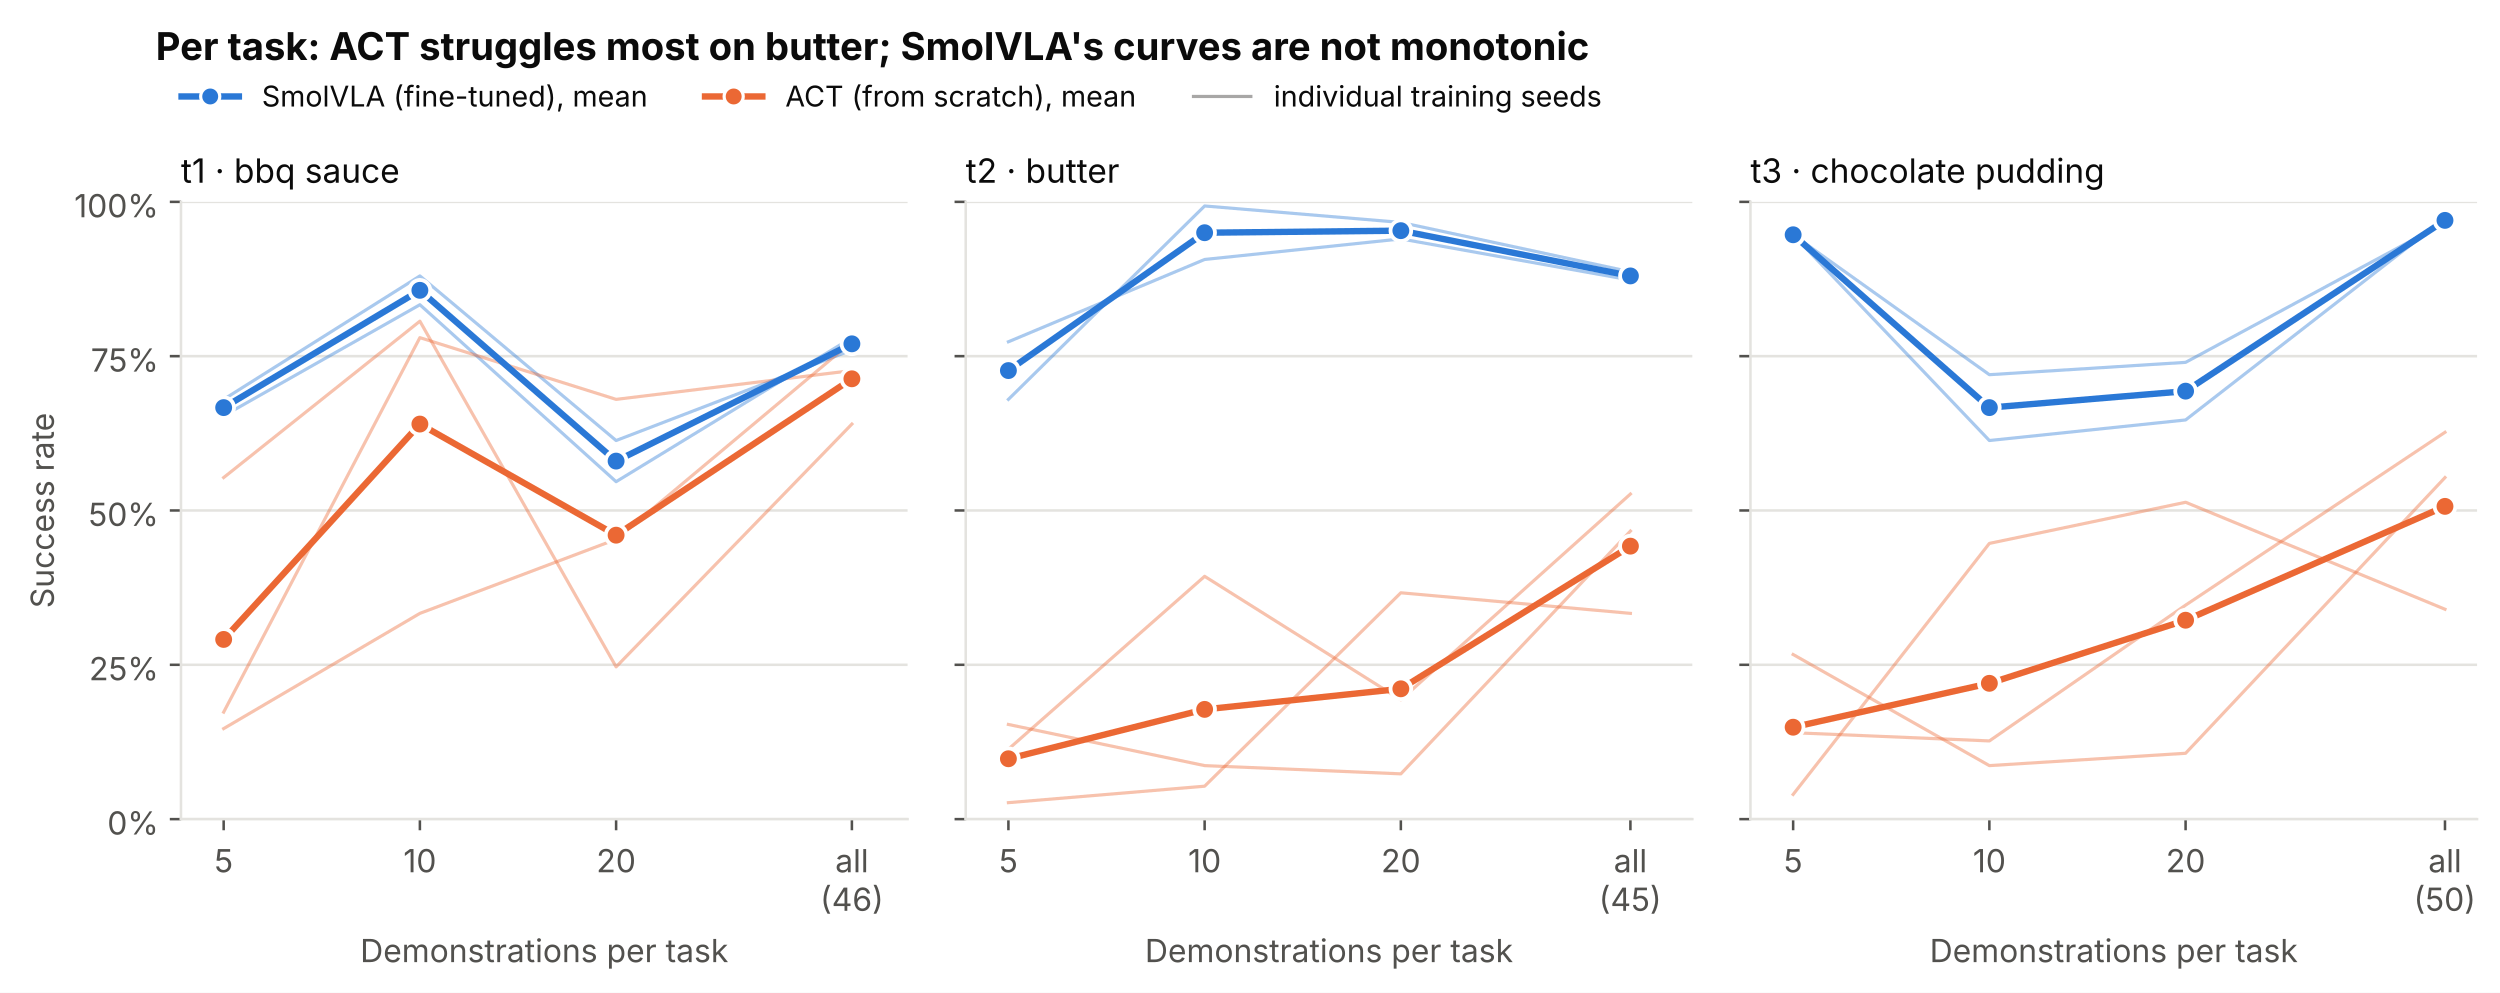
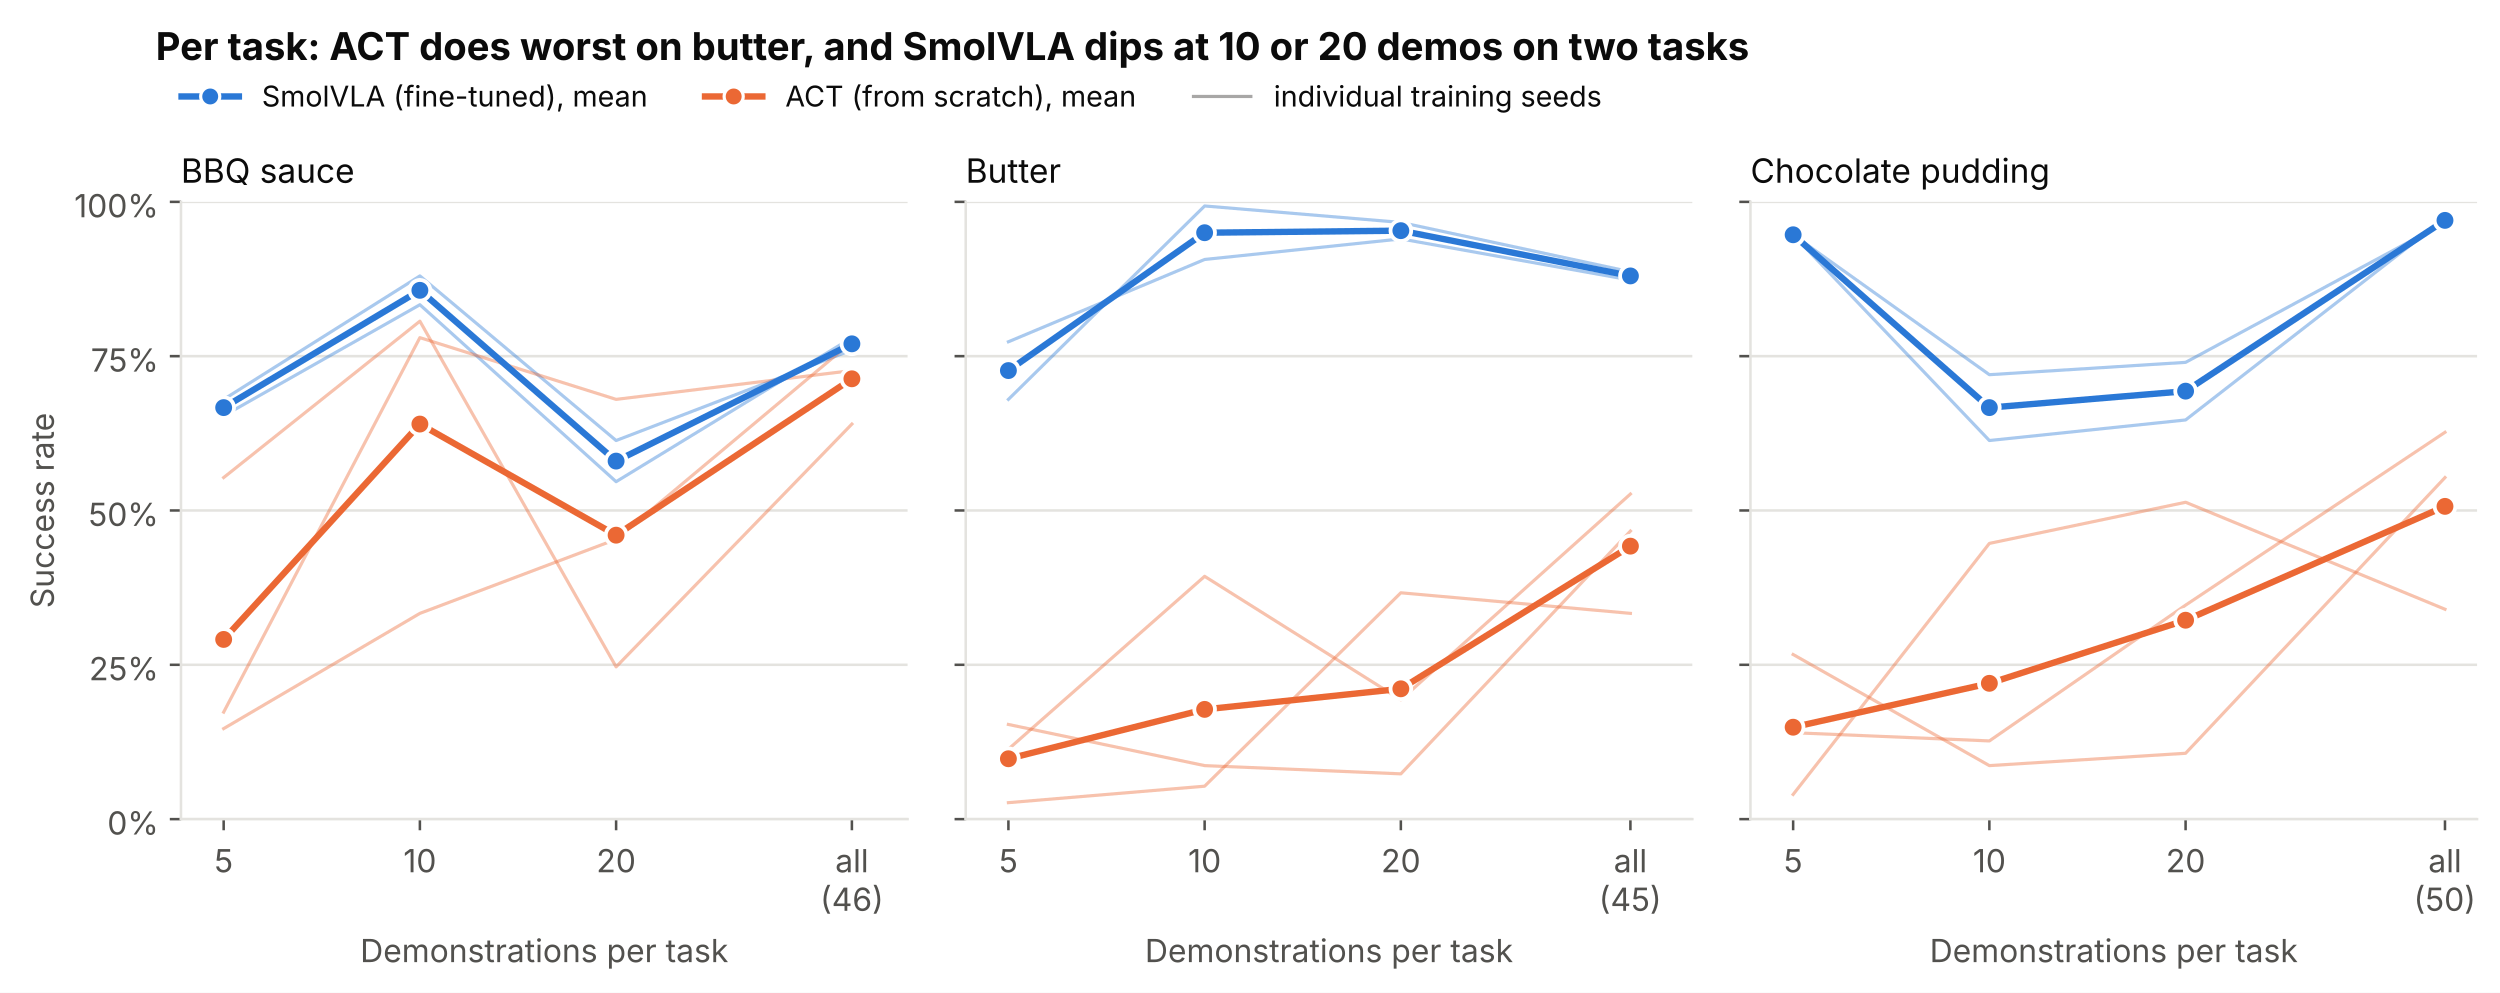
<svg xmlns="http://www.w3.org/2000/svg" xmlns:xlink="http://www.w3.org/1999/xlink" width="784.724pt" height="311.611pt" viewBox="0 0 784.724 311.611" version="1.1">
  <defs>
    <style type="text/css">*{stroke-linejoin: round; stroke-linecap: butt}</style>
  </defs>
  <g id="figure_1">
    <g id="patch_1">
      <path d="M 0 311.611  L 784.724 311.611  L 784.724 0  L 0 0  z " style="fill: #ffffff" />
    </g>
    <g id="axes_1">
      <g id="patch_2">
        <path d="M 56.804 257.112  L 284.88 257.112  L 284.88 63.36  L 56.804 63.36  z " style="fill: #ffffff" />
      </g>
      <g id="matplotlib.axis_1">
        <g id="xtick_1">
          <g id="line2d_1">
            <defs>
              <path id="ma58de46d80" d="M 0 0  L 0 3.5  " style="stroke: #52514e; stroke-width: 0.8" />
            </defs>
            <g>
              <use xlink:href="#ma58de46d80" x="70.206" y="257.112" style="fill: #52514e; stroke: #52514e; stroke-width: 0.8" />
            </g>
          </g>
          <g id="text_1">
-             <text style="font-size: 10px; font-family: 'Inter', 'DejaVu Sans', 'Bitstream Vera Sans', 'Computer Modern Sans Serif', 'Lucida Grande', 'Verdana', 'Geneva', 'Lucid', 'Arial', 'Helvetica', 'Avant Garde', sans-serif; text-anchor: middle; fill: #52514e" x="70.206" y="273.8" transform="rotate(-0 70.20617 273.7995)">5</text>
+             <text style="font-size: 10px; font-family: 'Inter', 'DejaVu Sans', sans-serif; text-anchor: middle; fill: #52514e" x="70.206" y="273.8" transform="rotate(-0 70.20617 273.7995)">5</text>
          </g>
        </g>
        <g id="xtick_2">
          <g id="line2d_2">
            <g>
              <use xlink:href="#ma58de46d80" x="131.798" y="257.112" style="fill: #52514e; stroke: #52514e; stroke-width: 0.8" />
            </g>
          </g>
          <g id="text_2">
-             <text style="font-size: 10px; font-family: 'Inter', 'DejaVu Sans', 'Bitstream Vera Sans', 'Computer Modern Sans Serif', 'Lucida Grande', 'Verdana', 'Geneva', 'Lucid', 'Arial', 'Helvetica', 'Avant Garde', sans-serif; text-anchor: middle; fill: #52514e" x="131.798" y="273.8" transform="rotate(-0 131.7981 273.7995)">10</text>
+             <text style="font-size: 10px; font-family: 'Inter', 'DejaVu Sans', sans-serif; text-anchor: middle; fill: #52514e" x="131.798" y="273.8" transform="rotate(-0 131.7981 273.7995)">10</text>
          </g>
        </g>
        <g id="xtick_3">
          <g id="line2d_3">
            <g>
              <use xlink:href="#ma58de46d80" x="193.39" y="257.112" style="fill: #52514e; stroke: #52514e; stroke-width: 0.8" />
            </g>
          </g>
          <g id="text_3">
-             <text style="font-size: 10px; font-family: 'Inter', 'DejaVu Sans', 'Bitstream Vera Sans', 'Computer Modern Sans Serif', 'Lucida Grande', 'Verdana', 'Geneva', 'Lucid', 'Arial', 'Helvetica', 'Avant Garde', sans-serif; text-anchor: middle; fill: #52514e" x="193.39" y="273.8" transform="rotate(-0 193.39 273.7995)">20</text>
+             <text style="font-size: 10px; font-family: 'Inter', 'DejaVu Sans', sans-serif; text-anchor: middle; fill: #52514e" x="193.39" y="273.8" transform="rotate(-0 193.39 273.7995)">20</text>
          </g>
        </g>
        <g id="xtick_4">
          <g id="line2d_4">
            <g>
              <use xlink:href="#ma58de46d80" x="267.401" y="257.112" style="fill: #52514e; stroke: #52514e; stroke-width: 0.8" />
            </g>
          </g>
          <g id="text_4">
-             <text style="font-size: 10px; font-family: 'Inter', 'DejaVu Sans', 'Bitstream Vera Sans', 'Computer Modern Sans Serif', 'Lucida Grande', 'Verdana', 'Geneva', 'Lucid', 'Arial', 'Helvetica', 'Avant Garde', sans-serif; fill: #52514e" transform="translate(262.1712 273.7995)">all</text>
-             <text style="font-size: 10px; font-family: 'Inter', 'DejaVu Sans', 'Bitstream Vera Sans', 'Computer Modern Sans Serif', 'Lucida Grande', 'Verdana', 'Geneva', 'Lucid', 'Arial', 'Helvetica', 'Avant Garde', sans-serif; fill: #52514e" transform="translate(257.4236 285.8991)">(46)</text>
+             <text style="font-size: 10px; font-family: 'Inter', 'DejaVu Sans', sans-serif; fill: #52514e" transform="translate(262.1712 273.7995)">all</text>
+             <text style="font-size: 10px; font-family: 'Inter', 'DejaVu Sans', sans-serif; fill: #52514e" transform="translate(257.4236 285.8991)">(46)</text>
          </g>
        </g>
        <g id="text_5">
-           <text style="font-size: 10px; font-family: 'Inter', 'DejaVu Sans', 'Bitstream Vera Sans', 'Computer Modern Sans Serif', 'Lucida Grande', 'Verdana', 'Geneva', 'Lucid', 'Arial', 'Helvetica', 'Avant Garde', sans-serif; text-anchor: middle; fill: #52514e" x="170.842" y="301.999" transform="rotate(-0 170.8423 301.9987)">Demonstrations per task</text>
+           <text style="font-size: 10px; font-family: 'Inter', 'DejaVu Sans', sans-serif; text-anchor: middle; fill: #52514e" x="170.842" y="301.999" transform="rotate(-0 170.8423 301.9987)">Demonstrations per task</text>
        </g>
      </g>
      <g id="matplotlib.axis_2">
        <g id="ytick_1">
          <g id="line2d_5">
            <path d="M 56.804 257.112  L 284.88 257.112  " clip-path="url(#p04a5ab0f74)" style="fill: none; stroke: #e4e3df; stroke-width: 0.8; stroke-linecap: square" />
          </g>
          <g id="line2d_6">
            <defs>
              <path id="me9674b7a8d" d="M 0 0  L -3.5 0  " style="stroke: #52514e; stroke-width: 0.8" />
            </defs>
            <g>
              <use xlink:href="#me9674b7a8d" x="56.804" y="257.112" style="fill: #52514e; stroke: #52514e; stroke-width: 0.8" />
            </g>
          </g>
          <g id="text_6">
-             <text style="font-size: 10px; font-family: 'Inter', 'DejaVu Sans', 'Bitstream Vera Sans', 'Computer Modern Sans Serif', 'Lucida Grande', 'Verdana', 'Geneva', 'Lucid', 'Arial', 'Helvetica', 'Avant Garde', sans-serif; text-anchor: end; fill: #52514e" x="49.804" y="261.956" transform="rotate(-0 49.8043 261.9558)">0%</text>
+             <text style="font-size: 10px; font-family: 'Inter', 'DejaVu Sans', sans-serif; text-anchor: end; fill: #52514e" x="49.804" y="261.956" transform="rotate(-0 49.8043 261.9558)">0%</text>
          </g>
        </g>
        <g id="ytick_2">
          <g id="line2d_7">
            <path d="M 56.804 208.674  L 284.88 208.674  " clip-path="url(#p04a5ab0f74)" style="fill: none; stroke: #e4e3df; stroke-width: 0.8; stroke-linecap: square" />
          </g>
          <g id="line2d_8">
            <g>
              <use xlink:href="#me9674b7a8d" x="56.804" y="208.674" style="fill: #52514e; stroke: #52514e; stroke-width: 0.8" />
            </g>
          </g>
          <g id="text_7">
-             <text style="font-size: 10px; font-family: 'Inter', 'DejaVu Sans', 'Bitstream Vera Sans', 'Computer Modern Sans Serif', 'Lucida Grande', 'Verdana', 'Geneva', 'Lucid', 'Arial', 'Helvetica', 'Avant Garde', sans-serif; text-anchor: end; fill: #52514e" x="49.804" y="213.518" transform="rotate(-0 49.8043 213.5178)">25%</text>
+             <text style="font-size: 10px; font-family: 'Inter', 'DejaVu Sans', sans-serif; text-anchor: end; fill: #52514e" x="49.804" y="213.518" transform="rotate(-0 49.8043 213.5178)">25%</text>
          </g>
        </g>
        <g id="ytick_3">
          <g id="line2d_9">
            <path d="M 56.804 160.236  L 284.88 160.236  " clip-path="url(#p04a5ab0f74)" style="fill: none; stroke: #e4e3df; stroke-width: 0.8; stroke-linecap: square" />
          </g>
          <g id="line2d_10">
            <g>
              <use xlink:href="#me9674b7a8d" x="56.804" y="160.236" style="fill: #52514e; stroke: #52514e; stroke-width: 0.8" />
            </g>
          </g>
          <g id="text_8">
-             <text style="font-size: 10px; font-family: 'Inter', 'DejaVu Sans', 'Bitstream Vera Sans', 'Computer Modern Sans Serif', 'Lucida Grande', 'Verdana', 'Geneva', 'Lucid', 'Arial', 'Helvetica', 'Avant Garde', sans-serif; text-anchor: end; fill: #52514e" x="49.804" y="165.08" transform="rotate(-0 49.8043 165.0797)">50%</text>
+             <text style="font-size: 10px; font-family: 'Inter', 'DejaVu Sans', sans-serif; text-anchor: end; fill: #52514e" x="49.804" y="165.08" transform="rotate(-0 49.8043 165.0797)">50%</text>
          </g>
        </g>
        <g id="ytick_4">
          <g id="line2d_11">
            <path d="M 56.804 111.798  L 284.88 111.798  " clip-path="url(#p04a5ab0f74)" style="fill: none; stroke: #e4e3df; stroke-width: 0.8; stroke-linecap: square" />
          </g>
          <g id="line2d_12">
            <g>
              <use xlink:href="#me9674b7a8d" x="56.804" y="111.798" style="fill: #52514e; stroke: #52514e; stroke-width: 0.8" />
            </g>
          </g>
          <g id="text_9">
-             <text style="font-size: 10px; font-family: 'Inter', 'DejaVu Sans', 'Bitstream Vera Sans', 'Computer Modern Sans Serif', 'Lucida Grande', 'Verdana', 'Geneva', 'Lucid', 'Arial', 'Helvetica', 'Avant Garde', sans-serif; text-anchor: end; fill: #52514e" x="49.804" y="116.642" transform="rotate(-0 49.8043 116.6418)">75%</text>
+             <text style="font-size: 10px; font-family: 'Inter', 'DejaVu Sans', sans-serif; text-anchor: end; fill: #52514e" x="49.804" y="116.642" transform="rotate(-0 49.8043 116.6418)">75%</text>
          </g>
        </g>
        <g id="ytick_5">
          <g id="line2d_13">
            <path d="M 56.804 63.36  L 284.88 63.36  " clip-path="url(#p04a5ab0f74)" style="fill: none; stroke: #e4e3df; stroke-width: 0.8; stroke-linecap: square" />
          </g>
          <g id="line2d_14">
            <g>
              <use xlink:href="#me9674b7a8d" x="56.804" y="63.36" style="fill: #52514e; stroke: #52514e; stroke-width: 0.8" />
            </g>
          </g>
          <g id="text_10">
-             <text style="font-size: 10px; font-family: 'Inter', 'DejaVu Sans', 'Bitstream Vera Sans', 'Computer Modern Sans Serif', 'Lucida Grande', 'Verdana', 'Geneva', 'Lucid', 'Arial', 'Helvetica', 'Avant Garde', sans-serif; text-anchor: end; fill: #52514e" x="49.804" y="68.204" transform="rotate(-0 49.8043 68.20375)">100%</text>
+             <text style="font-size: 10px; font-family: 'Inter', 'DejaVu Sans', sans-serif; text-anchor: end; fill: #52514e" x="49.804" y="68.204" transform="rotate(-0 49.8043 68.20375)">100%</text>
          </g>
        </g>
        <g id="text_11">
-           <text style="font-size: 10px; font-family: 'Inter', 'DejaVu Sans', 'Bitstream Vera Sans', 'Computer Modern Sans Serif', 'Lucida Grande', 'Verdana', 'Geneva', 'Lucid', 'Arial', 'Helvetica', 'Avant Garde', sans-serif; text-anchor: middle; fill: #52514e" x="16.887" y="160.236" transform="rotate(-90 16.8875 160.236)">Success rate</text>
+           <text style="font-size: 10px; font-family: 'Inter', 'DejaVu Sans', sans-serif; text-anchor: middle; fill: #52514e" x="16.887" y="160.236" transform="rotate(-90 16.8875 160.236)">Success rate</text>
        </g>
      </g>
      <g id="line2d_15">
        <path d="M 70.206 130.527  L 131.798 95.652  L 193.39 151.194  L 267.401 105.985  " clip-path="url(#p04a5ab0f74)" style="fill: none; stroke: #2a78d6; stroke-opacity: 0.4; stroke-linecap: square" />
      </g>
      <g id="line2d_16">
        <path d="M 70.206 125.361  L 131.798 86.61  L 193.39 138.277  L 267.401 109.86  " clip-path="url(#p04a5ab0f74)" style="fill: none; stroke: #2a78d6; stroke-opacity: 0.4; stroke-linecap: square" />
      </g>
      <g id="line2d_17">
        <path d="M 70.206 228.695  L 131.798 192.528  L 193.39 169.278  L 267.401 107.277  " clip-path="url(#p04a5ab0f74)" style="fill: none; stroke: #eb6834; stroke-opacity: 0.4; stroke-linecap: square" />
      </g>
      <g id="line2d_18">
        <path d="M 70.206 223.528  L 131.798 105.985  L 193.39 125.361  L 267.401 116.319  " clip-path="url(#p04a5ab0f74)" style="fill: none; stroke: #eb6834; stroke-opacity: 0.4; stroke-linecap: square" />
      </g>
      <g id="line2d_19">
        <path d="M 70.206 149.903  L 131.798 100.819  L 193.39 209.32  L 267.401 133.111  " clip-path="url(#p04a5ab0f74)" style="fill: none; stroke: #eb6834; stroke-opacity: 0.4; stroke-linecap: square" />
      </g>
      <g id="patch_3">
        <path d="M 56.804 257.112  L 56.804 63.36  " style="fill: none; stroke: #e4e3df; stroke-width: 0.8; stroke-linejoin: miter; stroke-linecap: square" />
      </g>
      <g id="patch_4">
        <path d="M 56.804 257.112  L 284.88 257.112  " style="fill: none; stroke: #e4e3df; stroke-width: 0.8; stroke-linejoin: miter; stroke-linecap: square" />
      </g>
      <g id="line2d_20">
        <path d="M 70.206 127.944  L 131.798 91.131  L 193.39 144.736  L 267.401 107.923  " clip-path="url(#p04a5ab0f74)" style="fill: none; stroke: #2a78d6; stroke-width: 2; stroke-linecap: square" />
        <defs>
          <path id="m7730d9a5c6" d="M 0 3.25  C 0.862 3.25 1.689 2.908 2.298 2.298  C 2.908 1.689 3.25 0.862 3.25 0  C 3.25 -0.862 2.908 -1.689 2.298 -2.298  C 1.689 -2.908 0.862 -3.25 0 -3.25  C -0.862 -3.25 -1.689 -2.908 -2.298 -2.298  C -2.908 -1.689 -3.25 -0.862 -3.25 0  C -3.25 0.862 -2.908 1.689 -2.298 2.298  C -1.689 2.908 -0.862 3.25 0 3.25  z " style="stroke: #ffffff; stroke-width: 1.2" />
        </defs>
        <g clip-path="url(#p04a5ab0f74)">
          <use xlink:href="#m7730d9a5c6" x="70.206" y="127.944" style="fill: #2a78d6; stroke: #ffffff; stroke-width: 1.2" />
          <use xlink:href="#m7730d9a5c6" x="131.798" y="91.131" style="fill: #2a78d6; stroke: #ffffff; stroke-width: 1.2" />
          <use xlink:href="#m7730d9a5c6" x="193.39" y="144.736" style="fill: #2a78d6; stroke: #ffffff; stroke-width: 1.2" />
          <use xlink:href="#m7730d9a5c6" x="267.401" y="107.923" style="fill: #2a78d6; stroke: #ffffff; stroke-width: 1.2" />
        </g>
      </g>
      <g id="line2d_21">
        <path d="M 70.206 200.709  L 131.798 133.111  L 193.39 167.986  L 267.401 118.902  " clip-path="url(#p04a5ab0f74)" style="fill: none; stroke: #eb6834; stroke-width: 2; stroke-linecap: square" />
        <defs>
          <path id="mff84bdecba" d="M 0 3.25  C 0.862 3.25 1.689 2.908 2.298 2.298  C 2.908 1.689 3.25 0.862 3.25 0  C 3.25 -0.862 2.908 -1.689 2.298 -2.298  C 1.689 -2.908 0.862 -3.25 0 -3.25  C -0.862 -3.25 -1.689 -2.908 -2.298 -2.298  C -2.908 -1.689 -3.25 -0.862 -3.25 0  C -3.25 0.862 -2.908 1.689 -2.298 2.298  C -1.689 2.908 -0.862 3.25 0 3.25  z " style="stroke: #ffffff; stroke-width: 1.2" />
        </defs>
        <g clip-path="url(#p04a5ab0f74)">
          <use xlink:href="#mff84bdecba" x="70.206" y="200.709" style="fill: #eb6834; stroke: #ffffff; stroke-width: 1.2" />
          <use xlink:href="#mff84bdecba" x="131.798" y="133.111" style="fill: #eb6834; stroke: #ffffff; stroke-width: 1.2" />
          <use xlink:href="#mff84bdecba" x="193.39" y="167.986" style="fill: #eb6834; stroke: #ffffff; stroke-width: 1.2" />
          <use xlink:href="#mff84bdecba" x="267.401" y="118.902" style="fill: #eb6834; stroke: #ffffff; stroke-width: 1.2" />
        </g>
      </g>
      <g id="text_12">
-         <text style="font-size: 10.5px; font-family: 'Inter', 'DejaVu Sans', 'Bitstream Vera Sans', 'Computer Modern Sans Serif', 'Lucida Grande', 'Verdana', 'Geneva', 'Lucid', 'Arial', 'Helvetica', 'Avant Garde', sans-serif; text-anchor: start; fill: #0b0b0b" x="56.804" y="57.36" transform="rotate(-0 56.8043 57.36)">t1 · bbq sauce</text>
+         <text style="font-size: 10.5px; font-family: 'Inter', 'DejaVu Sans', sans-serif; text-anchor: start; fill: #0b0b0b" x="56.804" y="57.36" transform="rotate(-0 56.8043 57.36)">BBQ sauce</text>
      </g>
    </g>
    <g id="axes_2">
      <g id="patch_5">
        <path d="M 303.126 257.112  L 531.202 257.112  L 531.202 63.36  L 303.126 63.36  z " style="fill: #ffffff" />
      </g>
      <g id="matplotlib.axis_3">
        <g id="xtick_5">
          <g id="line2d_22">
            <g>
              <use xlink:href="#ma58de46d80" x="316.528" y="257.112" style="fill: #52514e; stroke: #52514e; stroke-width: 0.8" />
            </g>
          </g>
          <g id="text_13">
-             <text style="font-size: 10px; font-family: 'Inter', 'DejaVu Sans', 'Bitstream Vera Sans', 'Computer Modern Sans Serif', 'Lucida Grande', 'Verdana', 'Geneva', 'Lucid', 'Arial', 'Helvetica', 'Avant Garde', sans-serif; text-anchor: middle; fill: #52514e" x="316.528" y="273.8" transform="rotate(-0 316.5282 273.7995)">5</text>
+             <text style="font-size: 10px; font-family: 'Inter', 'DejaVu Sans', sans-serif; text-anchor: middle; fill: #52514e" x="316.528" y="273.8" transform="rotate(-0 316.5282 273.7995)">5</text>
          </g>
        </g>
        <g id="xtick_6">
          <g id="line2d_23">
            <g>
              <use xlink:href="#ma58de46d80" x="378.12" y="257.112" style="fill: #52514e; stroke: #52514e; stroke-width: 0.8" />
            </g>
          </g>
          <g id="text_14">
-             <text style="font-size: 10px; font-family: 'Inter', 'DejaVu Sans', 'Bitstream Vera Sans', 'Computer Modern Sans Serif', 'Lucida Grande', 'Verdana', 'Geneva', 'Lucid', 'Arial', 'Helvetica', 'Avant Garde', sans-serif; text-anchor: middle; fill: #52514e" x="378.12" y="273.8" transform="rotate(-0 378.1201 273.7995)">10</text>
+             <text style="font-size: 10px; font-family: 'Inter', 'DejaVu Sans', sans-serif; text-anchor: middle; fill: #52514e" x="378.12" y="273.8" transform="rotate(-0 378.1201 273.7995)">10</text>
          </g>
        </g>
        <g id="xtick_7">
          <g id="line2d_24">
            <g>
              <use xlink:href="#ma58de46d80" x="439.712" y="257.112" style="fill: #52514e; stroke: #52514e; stroke-width: 0.8" />
            </g>
          </g>
          <g id="text_15">
-             <text style="font-size: 10px; font-family: 'Inter', 'DejaVu Sans', 'Bitstream Vera Sans', 'Computer Modern Sans Serif', 'Lucida Grande', 'Verdana', 'Geneva', 'Lucid', 'Arial', 'Helvetica', 'Avant Garde', sans-serif; text-anchor: middle; fill: #52514e" x="439.712" y="273.8" transform="rotate(-0 439.712 273.7995)">20</text>
+             <text style="font-size: 10px; font-family: 'Inter', 'DejaVu Sans', sans-serif; text-anchor: middle; fill: #52514e" x="439.712" y="273.8" transform="rotate(-0 439.712 273.7995)">20</text>
          </g>
        </g>
        <g id="xtick_8">
          <g id="line2d_25">
            <g>
              <use xlink:href="#ma58de46d80" x="511.77" y="257.112" style="fill: #52514e; stroke: #52514e; stroke-width: 0.8" />
            </g>
          </g>
          <g id="text_16">
-             <text style="font-size: 10px; font-family: 'Inter', 'DejaVu Sans', 'Bitstream Vera Sans', 'Computer Modern Sans Serif', 'Lucida Grande', 'Verdana', 'Geneva', 'Lucid', 'Arial', 'Helvetica', 'Avant Garde', sans-serif; fill: #52514e" transform="translate(506.5402 273.7995)">all</text>
-             <text style="font-size: 10px; font-family: 'Inter', 'DejaVu Sans', 'Bitstream Vera Sans', 'Computer Modern Sans Serif', 'Lucida Grande', 'Verdana', 'Geneva', 'Lucid', 'Arial', 'Helvetica', 'Avant Garde', sans-serif; fill: #52514e" transform="translate(501.8535 285.8991)">(45)</text>
+             <text style="font-size: 10px; font-family: 'Inter', 'DejaVu Sans', sans-serif; fill: #52514e" transform="translate(506.5402 273.7995)">all</text>
+             <text style="font-size: 10px; font-family: 'Inter', 'DejaVu Sans', sans-serif; fill: #52514e" transform="translate(501.8535 285.8991)">(45)</text>
          </g>
        </g>
        <g id="text_17">
-           <text style="font-size: 10px; font-family: 'Inter', 'DejaVu Sans', 'Bitstream Vera Sans', 'Computer Modern Sans Serif', 'Lucida Grande', 'Verdana', 'Geneva', 'Lucid', 'Arial', 'Helvetica', 'Avant Garde', sans-serif; text-anchor: middle; fill: #52514e" x="417.164" y="301.999" transform="rotate(-0 417.1643 301.9987)">Demonstrations per task</text>
+           <text style="font-size: 10px; font-family: 'Inter', 'DejaVu Sans', sans-serif; text-anchor: middle; fill: #52514e" x="417.164" y="301.999" transform="rotate(-0 417.1643 301.9987)">Demonstrations per task</text>
        </g>
      </g>
      <g id="matplotlib.axis_4">
        <g id="ytick_6">
          <g id="line2d_26">
            <path d="M 303.126 257.112  L 531.202 257.112  " clip-path="url(#pe6af8630fd)" style="fill: none; stroke: #e4e3df; stroke-width: 0.8; stroke-linecap: square" />
          </g>
          <g id="line2d_27">
            <g>
              <use xlink:href="#me9674b7a8d" x="303.126" y="257.112" style="fill: #52514e; stroke: #52514e; stroke-width: 0.8" />
            </g>
          </g>
        </g>
        <g id="ytick_7">
          <g id="line2d_28">
            <path d="M 303.126 208.674  L 531.202 208.674  " clip-path="url(#pe6af8630fd)" style="fill: none; stroke: #e4e3df; stroke-width: 0.8; stroke-linecap: square" />
          </g>
          <g id="line2d_29">
            <g>
              <use xlink:href="#me9674b7a8d" x="303.126" y="208.674" style="fill: #52514e; stroke: #52514e; stroke-width: 0.8" />
            </g>
          </g>
        </g>
        <g id="ytick_8">
          <g id="line2d_30">
            <path d="M 303.126 160.236  L 531.202 160.236  " clip-path="url(#pe6af8630fd)" style="fill: none; stroke: #e4e3df; stroke-width: 0.8; stroke-linecap: square" />
          </g>
          <g id="line2d_31">
            <g>
              <use xlink:href="#me9674b7a8d" x="303.126" y="160.236" style="fill: #52514e; stroke: #52514e; stroke-width: 0.8" />
            </g>
          </g>
        </g>
        <g id="ytick_9">
          <g id="line2d_32">
            <path d="M 303.126 111.798  L 531.202 111.798  " clip-path="url(#pe6af8630fd)" style="fill: none; stroke: #e4e3df; stroke-width: 0.8; stroke-linecap: square" />
          </g>
          <g id="line2d_33">
            <g>
              <use xlink:href="#me9674b7a8d" x="303.126" y="111.798" style="fill: #52514e; stroke: #52514e; stroke-width: 0.8" />
            </g>
          </g>
        </g>
        <g id="ytick_10">
          <g id="line2d_34">
            <path d="M 303.126 63.36  L 531.202 63.36  " clip-path="url(#pe6af8630fd)" style="fill: none; stroke: #e4e3df; stroke-width: 0.8; stroke-linecap: square" />
          </g>
          <g id="line2d_35">
            <g>
              <use xlink:href="#me9674b7a8d" x="303.126" y="63.36" style="fill: #52514e; stroke: #52514e; stroke-width: 0.8" />
            </g>
          </g>
        </g>
      </g>
      <g id="line2d_36">
        <path d="M 316.528 125.361  L 378.12 64.652  L 439.712 69.818  L 511.77 85.319  " clip-path="url(#pe6af8630fd)" style="fill: none; stroke: #2a78d6; stroke-opacity: 0.4; stroke-linecap: square" />
      </g>
      <g id="line2d_37">
        <path d="M 316.528 107.277  L 378.12 81.444  L 439.712 74.985  L 511.77 87.902  " clip-path="url(#pe6af8630fd)" style="fill: none; stroke: #2a78d6; stroke-opacity: 0.4; stroke-linecap: square" />
      </g>
      <g id="line2d_38">
        <path d="M 316.528 251.945  L 378.12 246.779  L 439.712 186.07  L 511.77 192.528  " clip-path="url(#pe6af8630fd)" style="fill: none; stroke: #eb6834; stroke-opacity: 0.4; stroke-linecap: square" />
      </g>
      <g id="line2d_39">
        <path d="M 316.528 235.153  L 378.12 180.903  L 439.712 219.653  L 511.77 155.069  " clip-path="url(#pe6af8630fd)" style="fill: none; stroke: #eb6834; stroke-opacity: 0.4; stroke-linecap: square" />
      </g>
      <g id="line2d_40">
        <path d="M 316.528 227.403  L 378.12 240.32  L 439.712 242.904  L 511.77 166.694  " clip-path="url(#pe6af8630fd)" style="fill: none; stroke: #eb6834; stroke-opacity: 0.4; stroke-linecap: square" />
      </g>
      <g id="patch_6">
        <path d="M 303.126 257.112  L 303.126 63.36  " style="fill: none; stroke: #e4e3df; stroke-width: 0.8; stroke-linejoin: miter; stroke-linecap: square" />
      </g>
      <g id="patch_7">
        <path d="M 303.126 257.112  L 531.202 257.112  " style="fill: none; stroke: #e4e3df; stroke-width: 0.8; stroke-linejoin: miter; stroke-linecap: square" />
      </g>
      <g id="line2d_41">
        <path d="M 316.528 116.319  L 378.12 73.048  L 439.712 72.402  L 511.77 86.61  " clip-path="url(#pe6af8630fd)" style="fill: none; stroke: #2a78d6; stroke-width: 2; stroke-linecap: square" />
        <g clip-path="url(#pe6af8630fd)">
          <use xlink:href="#m7730d9a5c6" x="316.528" y="116.319" style="fill: #2a78d6; stroke: #ffffff; stroke-width: 1.2" />
          <use xlink:href="#m7730d9a5c6" x="378.12" y="73.048" style="fill: #2a78d6; stroke: #ffffff; stroke-width: 1.2" />
          <use xlink:href="#m7730d9a5c6" x="439.712" y="72.402" style="fill: #2a78d6; stroke: #ffffff; stroke-width: 1.2" />
          <use xlink:href="#m7730d9a5c6" x="511.77" y="86.61" style="fill: #2a78d6; stroke: #ffffff; stroke-width: 1.2" />
        </g>
      </g>
      <g id="line2d_42">
        <path d="M 316.528 238.167  L 378.12 222.667  L 439.712 216.209  L 511.77 171.431  " clip-path="url(#pe6af8630fd)" style="fill: none; stroke: #eb6834; stroke-width: 2; stroke-linecap: square" />
        <g clip-path="url(#pe6af8630fd)">
          <use xlink:href="#mff84bdecba" x="316.528" y="238.167" style="fill: #eb6834; stroke: #ffffff; stroke-width: 1.2" />
          <use xlink:href="#mff84bdecba" x="378.12" y="222.667" style="fill: #eb6834; stroke: #ffffff; stroke-width: 1.2" />
          <use xlink:href="#mff84bdecba" x="439.712" y="216.209" style="fill: #eb6834; stroke: #ffffff; stroke-width: 1.2" />
          <use xlink:href="#mff84bdecba" x="511.77" y="171.431" style="fill: #eb6834; stroke: #ffffff; stroke-width: 1.2" />
        </g>
      </g>
      <g id="text_18">
-         <text style="font-size: 10.5px; font-family: 'Inter', 'DejaVu Sans', 'Bitstream Vera Sans', 'Computer Modern Sans Serif', 'Lucida Grande', 'Verdana', 'Geneva', 'Lucid', 'Arial', 'Helvetica', 'Avant Garde', sans-serif; text-anchor: start; fill: #0b0b0b" x="303.126" y="57.36" transform="rotate(-0 303.1263 57.36)">t2 · butter</text>
+         <text style="font-size: 10.5px; font-family: 'Inter', 'DejaVu Sans', sans-serif; text-anchor: start; fill: #0b0b0b" x="303.126" y="57.36" transform="rotate(-0 303.1263 57.36)">Butter</text>
      </g>
    </g>
    <g id="axes_3">
      <g id="patch_8">
        <path d="M 549.448 257.112  L 777.524 257.112  L 777.524 63.36  L 549.448 63.36  z " style="fill: #ffffff" />
      </g>
      <g id="matplotlib.axis_5">
        <g id="xtick_9">
          <g id="line2d_43">
            <g>
              <use xlink:href="#ma58de46d80" x="562.85" y="257.112" style="fill: #52514e; stroke: #52514e; stroke-width: 0.8" />
            </g>
          </g>
          <g id="text_19">
-             <text style="font-size: 10px; font-family: 'Inter', 'DejaVu Sans', 'Bitstream Vera Sans', 'Computer Modern Sans Serif', 'Lucida Grande', 'Verdana', 'Geneva', 'Lucid', 'Arial', 'Helvetica', 'Avant Garde', sans-serif; text-anchor: middle; fill: #52514e" x="562.85" y="273.8" transform="rotate(-0 562.8502 273.7995)">5</text>
+             <text style="font-size: 10px; font-family: 'Inter', 'DejaVu Sans', sans-serif; text-anchor: middle; fill: #52514e" x="562.85" y="273.8" transform="rotate(-0 562.8502 273.7995)">5</text>
          </g>
        </g>
        <g id="xtick_10">
          <g id="line2d_44">
            <g>
              <use xlink:href="#ma58de46d80" x="624.442" y="257.112" style="fill: #52514e; stroke: #52514e; stroke-width: 0.8" />
            </g>
          </g>
          <g id="text_20">
-             <text style="font-size: 10px; font-family: 'Inter', 'DejaVu Sans', 'Bitstream Vera Sans', 'Computer Modern Sans Serif', 'Lucida Grande', 'Verdana', 'Geneva', 'Lucid', 'Arial', 'Helvetica', 'Avant Garde', sans-serif; text-anchor: middle; fill: #52514e" x="624.442" y="273.8" transform="rotate(-0 624.4421 273.7995)">10</text>
+             <text style="font-size: 10px; font-family: 'Inter', 'DejaVu Sans', sans-serif; text-anchor: middle; fill: #52514e" x="624.442" y="273.8" transform="rotate(-0 624.4421 273.7995)">10</text>
          </g>
        </g>
        <g id="xtick_11">
          <g id="line2d_45">
            <g>
              <use xlink:href="#ma58de46d80" x="686.034" y="257.112" style="fill: #52514e; stroke: #52514e; stroke-width: 0.8" />
            </g>
          </g>
          <g id="text_21">
-             <text style="font-size: 10px; font-family: 'Inter', 'DejaVu Sans', 'Bitstream Vera Sans', 'Computer Modern Sans Serif', 'Lucida Grande', 'Verdana', 'Geneva', 'Lucid', 'Arial', 'Helvetica', 'Avant Garde', sans-serif; text-anchor: middle; fill: #52514e" x="686.034" y="273.8" transform="rotate(-0 686.034 273.7995)">20</text>
+             <text style="font-size: 10px; font-family: 'Inter', 'DejaVu Sans', sans-serif; text-anchor: middle; fill: #52514e" x="686.034" y="273.8" transform="rotate(-0 686.034 273.7995)">20</text>
          </g>
        </g>
        <g id="xtick_12">
          <g id="line2d_46">
            <g>
              <use xlink:href="#ma58de46d80" x="767.454" y="257.112" style="fill: #52514e; stroke: #52514e; stroke-width: 0.8" />
            </g>
          </g>
          <g id="text_22">
-             <text style="font-size: 10px; font-family: 'Inter', 'DejaVu Sans', 'Bitstream Vera Sans', 'Computer Modern Sans Serif', 'Lucida Grande', 'Verdana', 'Geneva', 'Lucid', 'Arial', 'Helvetica', 'Avant Garde', sans-serif; fill: #52514e" transform="translate(762.2244 273.7995)">all</text>
-             <text style="font-size: 10px; font-family: 'Inter', 'DejaVu Sans', 'Bitstream Vera Sans', 'Computer Modern Sans Serif', 'Lucida Grande', 'Verdana', 'Geneva', 'Lucid', 'Arial', 'Helvetica', 'Avant Garde', sans-serif; fill: #52514e" transform="translate(757.6127 285.8991)">(50)</text>
+             <text style="font-size: 10px; font-family: 'Inter', 'DejaVu Sans', sans-serif; fill: #52514e" transform="translate(762.2244 273.7995)">all</text>
+             <text style="font-size: 10px; font-family: 'Inter', 'DejaVu Sans', sans-serif; fill: #52514e" transform="translate(757.6127 285.8991)">(50)</text>
          </g>
        </g>
        <g id="text_23">
-           <text style="font-size: 10px; font-family: 'Inter', 'DejaVu Sans', 'Bitstream Vera Sans', 'Computer Modern Sans Serif', 'Lucida Grande', 'Verdana', 'Geneva', 'Lucid', 'Arial', 'Helvetica', 'Avant Garde', sans-serif; text-anchor: middle; fill: #52514e" x="663.486" y="301.999" transform="rotate(-0 663.4863 301.9987)">Demonstrations per task</text>
+           <text style="font-size: 10px; font-family: 'Inter', 'DejaVu Sans', sans-serif; text-anchor: middle; fill: #52514e" x="663.486" y="301.999" transform="rotate(-0 663.4863 301.9987)">Demonstrations per task</text>
        </g>
      </g>
      <g id="matplotlib.axis_6">
        <g id="ytick_11">
          <g id="line2d_47">
            <path d="M 549.448 257.112  L 777.524 257.112  " clip-path="url(#pa6916775ee)" style="fill: none; stroke: #e4e3df; stroke-width: 0.8; stroke-linecap: square" />
          </g>
          <g id="line2d_48">
            <g>
              <use xlink:href="#me9674b7a8d" x="549.448" y="257.112" style="fill: #52514e; stroke: #52514e; stroke-width: 0.8" />
            </g>
          </g>
        </g>
        <g id="ytick_12">
          <g id="line2d_49">
            <path d="M 549.448 208.674  L 777.524 208.674  " clip-path="url(#pa6916775ee)" style="fill: none; stroke: #e4e3df; stroke-width: 0.8; stroke-linecap: square" />
          </g>
          <g id="line2d_50">
            <g>
              <use xlink:href="#me9674b7a8d" x="549.448" y="208.674" style="fill: #52514e; stroke: #52514e; stroke-width: 0.8" />
            </g>
          </g>
        </g>
        <g id="ytick_13">
          <g id="line2d_51">
            <path d="M 549.448 160.236  L 777.524 160.236  " clip-path="url(#pa6916775ee)" style="fill: none; stroke: #e4e3df; stroke-width: 0.8; stroke-linecap: square" />
          </g>
          <g id="line2d_52">
            <g>
              <use xlink:href="#me9674b7a8d" x="549.448" y="160.236" style="fill: #52514e; stroke: #52514e; stroke-width: 0.8" />
            </g>
          </g>
        </g>
        <g id="ytick_14">
          <g id="line2d_53">
            <path d="M 549.448 111.798  L 777.524 111.798  " clip-path="url(#pa6916775ee)" style="fill: none; stroke: #e4e3df; stroke-width: 0.8; stroke-linecap: square" />
          </g>
          <g id="line2d_54">
            <g>
              <use xlink:href="#me9674b7a8d" x="549.448" y="111.798" style="fill: #52514e; stroke: #52514e; stroke-width: 0.8" />
            </g>
          </g>
        </g>
        <g id="ytick_15">
          <g id="line2d_55">
            <path d="M 549.448 63.36  L 777.524 63.36  " clip-path="url(#pa6916775ee)" style="fill: none; stroke: #e4e3df; stroke-width: 0.8; stroke-linecap: square" />
          </g>
          <g id="line2d_56">
            <g>
              <use xlink:href="#me9674b7a8d" x="549.448" y="63.36" style="fill: #52514e; stroke: #52514e; stroke-width: 0.8" />
            </g>
          </g>
        </g>
      </g>
      <g id="line2d_57">
        <path d="M 562.85 73.693  L 624.442 138.277  L 686.034 131.819  L 767.454 68.527  " clip-path="url(#pa6916775ee)" style="fill: none; stroke: #2a78d6; stroke-opacity: 0.4; stroke-linecap: square" />
      </g>
      <g id="line2d_58">
        <path d="M 562.85 73.693  L 624.442 117.611  L 686.034 113.736  L 767.454 69.818  " clip-path="url(#pa6916775ee)" style="fill: none; stroke: #2a78d6; stroke-opacity: 0.4; stroke-linecap: square" />
      </g>
      <g id="line2d_59">
        <path d="M 562.85 229.987  L 624.442 232.57  L 686.034 189.945  L 767.454 135.694  " clip-path="url(#pa6916775ee)" style="fill: none; stroke: #eb6834; stroke-opacity: 0.4; stroke-linecap: square" />
      </g>
      <g id="line2d_60">
        <path d="M 562.85 249.362  L 624.442 170.569  L 686.034 157.653  L 767.454 191.236  " clip-path="url(#pa6916775ee)" style="fill: none; stroke: #eb6834; stroke-opacity: 0.4; stroke-linecap: square" />
      </g>
      <g id="line2d_61">
        <path d="M 562.85 205.445  L 624.442 240.32  L 686.034 236.445  L 767.454 149.903  " clip-path="url(#pa6916775ee)" style="fill: none; stroke: #eb6834; stroke-opacity: 0.4; stroke-linecap: square" />
      </g>
      <g id="patch_9">
        <path d="M 549.448 257.112  L 549.448 63.36  " style="fill: none; stroke: #e4e3df; stroke-width: 0.8; stroke-linejoin: miter; stroke-linecap: square" />
      </g>
      <g id="patch_10">
        <path d="M 549.448 257.112  L 777.524 257.112  " style="fill: none; stroke: #e4e3df; stroke-width: 0.8; stroke-linejoin: miter; stroke-linecap: square" />
      </g>
      <g id="line2d_62">
        <path d="M 562.85 73.693  L 624.442 127.944  L 686.034 122.777  L 767.454 69.173  " clip-path="url(#pa6916775ee)" style="fill: none; stroke: #2a78d6; stroke-width: 2; stroke-linecap: square" />
        <g clip-path="url(#pa6916775ee)">
          <use xlink:href="#m7730d9a5c6" x="562.85" y="73.693" style="fill: #2a78d6; stroke: #ffffff; stroke-width: 1.2" />
          <use xlink:href="#m7730d9a5c6" x="624.442" y="127.944" style="fill: #2a78d6; stroke: #ffffff; stroke-width: 1.2" />
          <use xlink:href="#m7730d9a5c6" x="686.034" y="122.777" style="fill: #2a78d6; stroke: #ffffff; stroke-width: 1.2" />
          <use xlink:href="#m7730d9a5c6" x="767.454" y="69.173" style="fill: #2a78d6; stroke: #ffffff; stroke-width: 1.2" />
        </g>
      </g>
      <g id="line2d_63">
        <path d="M 562.85 228.264  L 624.442 214.487  L 686.034 194.681  L 767.454 158.944  " clip-path="url(#pa6916775ee)" style="fill: none; stroke: #eb6834; stroke-width: 2; stroke-linecap: square" />
        <g clip-path="url(#pa6916775ee)">
          <use xlink:href="#mff84bdecba" x="562.85" y="228.264" style="fill: #eb6834; stroke: #ffffff; stroke-width: 1.2" />
          <use xlink:href="#mff84bdecba" x="624.442" y="214.487" style="fill: #eb6834; stroke: #ffffff; stroke-width: 1.2" />
          <use xlink:href="#mff84bdecba" x="686.034" y="194.681" style="fill: #eb6834; stroke: #ffffff; stroke-width: 1.2" />
          <use xlink:href="#mff84bdecba" x="767.454" y="158.944" style="fill: #eb6834; stroke: #ffffff; stroke-width: 1.2" />
        </g>
      </g>
      <g id="text_24">
-         <text style="font-size: 10.5px; font-family: 'Inter', 'DejaVu Sans', 'Bitstream Vera Sans', 'Computer Modern Sans Serif', 'Lucida Grande', 'Verdana', 'Geneva', 'Lucid', 'Arial', 'Helvetica', 'Avant Garde', sans-serif; text-anchor: start; fill: #0b0b0b" x="549.448" y="57.36" transform="rotate(-0 549.4483 57.36)">t3 · chocolate pudding</text>
+         <text style="font-size: 10.5px; font-family: 'Inter', 'DejaVu Sans', sans-serif; text-anchor: start; fill: #0b0b0b" x="549.448" y="57.36" transform="rotate(-0 549.4483 57.36)">Chocolate pudding</text>
      </g>
    </g>
    <g id="text_25">
-       <text style="font-weight: 700; font-size: 12px; font-family: 'Inter', 'DejaVu Sans', 'Bitstream Vera Sans', 'Computer Modern Sans Serif', 'Lucida Grande', 'Verdana', 'Geneva', 'Lucid', 'Arial', 'Helvetica', 'Avant Garde', sans-serif; text-anchor: start; fill: #0b0b0b" x="48.884" y="18.825" transform="rotate(-0 48.8843 18.825)">Per task: ACT struggles most on butter; SmolVLA's curves are not monotonic</text>
+       <text style="font-weight: 700; font-size: 12px; font-family: 'Inter', 'DejaVu Sans', sans-serif; text-anchor: start; fill: #0b0b0b" x="48.884" y="18.825" transform="rotate(-0 48.8843 18.825)">Per task: ACT does worst on butter, and SmolVLA dips at 10 or 20 demos on two tasks</text>
    </g>
    <g id="legend_1">
      <g id="line2d_64">
        <path d="M 56.984 30.283  L 65.984 30.283  L 74.984 30.283  " style="fill: none; stroke: #2a78d6; stroke-width: 2; stroke-linecap: square" />
        <defs>
          <path id="m079ff7c5f0" d="M 0 3  C 0.796 3 1.559 2.684 2.121 2.121  C 2.684 1.559 3 0.796 3 0  C 3 -0.796 2.684 -1.559 2.121 -2.121  C 1.559 -2.684 0.796 -3 0 -3  C -0.796 -3 -1.559 -2.684 -2.121 -2.121  C -2.684 -1.559 -3 -0.796 -3 0  C -3 0.796 -2.684 1.559 -2.121 2.121  C -1.559 2.684 -0.796 3 0 3  z " style="stroke: #ffffff" />
        </defs>
        <g>
          <use xlink:href="#m079ff7c5f0" x="65.984" y="30.283" style="fill: #2a78d6; stroke: #ffffff" />
        </g>
      </g>
      <g id="text_26">
-         <text style="font-size: 9px; font-family: 'Inter', 'DejaVu Sans', 'Bitstream Vera Sans', 'Computer Modern Sans Serif', 'Lucida Grande', 'Verdana', 'Geneva', 'Lucid', 'Arial', 'Helvetica', 'Avant Garde', sans-serif; text-anchor: start; fill: #0b0b0b" x="82.184" y="33.433" transform="rotate(-0 82.1843 33.4331)">SmolVLA (fine-tuned), mean</text>
+         <text style="font-size: 9px; font-family: 'Inter', 'DejaVu Sans', sans-serif; text-anchor: start; fill: #0b0b0b" x="82.184" y="33.433" transform="rotate(-0 82.1843 33.4331)">SmolVLA (fine-tuned), mean</text>
      </g>
      <g id="line2d_65">
        <path d="M 221.293 30.283  L 230.293 30.283  L 239.293 30.283  " style="fill: none; stroke: #eb6834; stroke-width: 2; stroke-linecap: square" />
        <defs>
          <path id="m9f43170236" d="M 0 3  C 0.796 3 1.559 2.684 2.121 2.121  C 2.684 1.559 3 0.796 3 0  C 3 -0.796 2.684 -1.559 2.121 -2.121  C 1.559 -2.684 0.796 -3 0 -3  C -0.796 -3 -1.559 -2.684 -2.121 -2.121  C -2.684 -1.559 -3 -0.796 -3 0  C -3 0.796 -2.684 1.559 -2.121 2.121  C -1.559 2.684 -0.796 3 0 3  z " style="stroke: #ffffff" />
        </defs>
        <g>
          <use xlink:href="#m9f43170236" x="230.293" y="30.283" style="fill: #eb6834; stroke: #ffffff" />
        </g>
      </g>
      <g id="text_27">
-         <text style="font-size: 9px; font-family: 'Inter', 'DejaVu Sans', 'Bitstream Vera Sans', 'Computer Modern Sans Serif', 'Lucida Grande', 'Verdana', 'Geneva', 'Lucid', 'Arial', 'Helvetica', 'Avant Garde', sans-serif; text-anchor: start; fill: #0b0b0b" x="246.493" y="33.433" transform="rotate(-0 246.4934 33.4331)">ACT (from scratch), mean</text>
+         <text style="font-size: 9px; font-family: 'Inter', 'DejaVu Sans', sans-serif; text-anchor: start; fill: #0b0b0b" x="246.493" y="33.433" transform="rotate(-0 246.4934 33.4331)">ACT (from scratch), mean</text>
      </g>
      <g id="line2d_66">
        <path d="M 374.624 30.283  L 383.624 30.283  L 392.624 30.283  " style="fill: none; stroke: #52514e; stroke-opacity: 0.5; stroke-linecap: square" />
      </g>
      <g id="text_28">
-         <text style="font-size: 9px; font-family: 'Inter', 'DejaVu Sans', 'Bitstream Vera Sans', 'Computer Modern Sans Serif', 'Lucida Grande', 'Verdana', 'Geneva', 'Lucid', 'Arial', 'Helvetica', 'Avant Garde', sans-serif; text-anchor: start; fill: #0b0b0b" x="399.824" y="33.433" transform="rotate(-0 399.8238 33.4331)">individual training seeds</text>
+         <text style="font-size: 9px; font-family: 'Inter', 'DejaVu Sans', sans-serif; text-anchor: start; fill: #0b0b0b" x="399.824" y="33.433" transform="rotate(-0 399.8238 33.4331)">individual training seeds</text>
      </g>
    </g>
  </g>
  <defs>
    <clipPath id="p04a5ab0f74">
      <rect x="56.804" y="63.36" width="228.076" height="193.752" />
    </clipPath>
    <clipPath id="pe6af8630fd">
      <rect x="303.126" y="63.36" width="228.076" height="193.752" />
    </clipPath>
    <clipPath id="pa6916775ee">
      <rect x="549.448" y="63.36" width="228.076" height="193.752" />
    </clipPath>
  </defs>
</svg>
